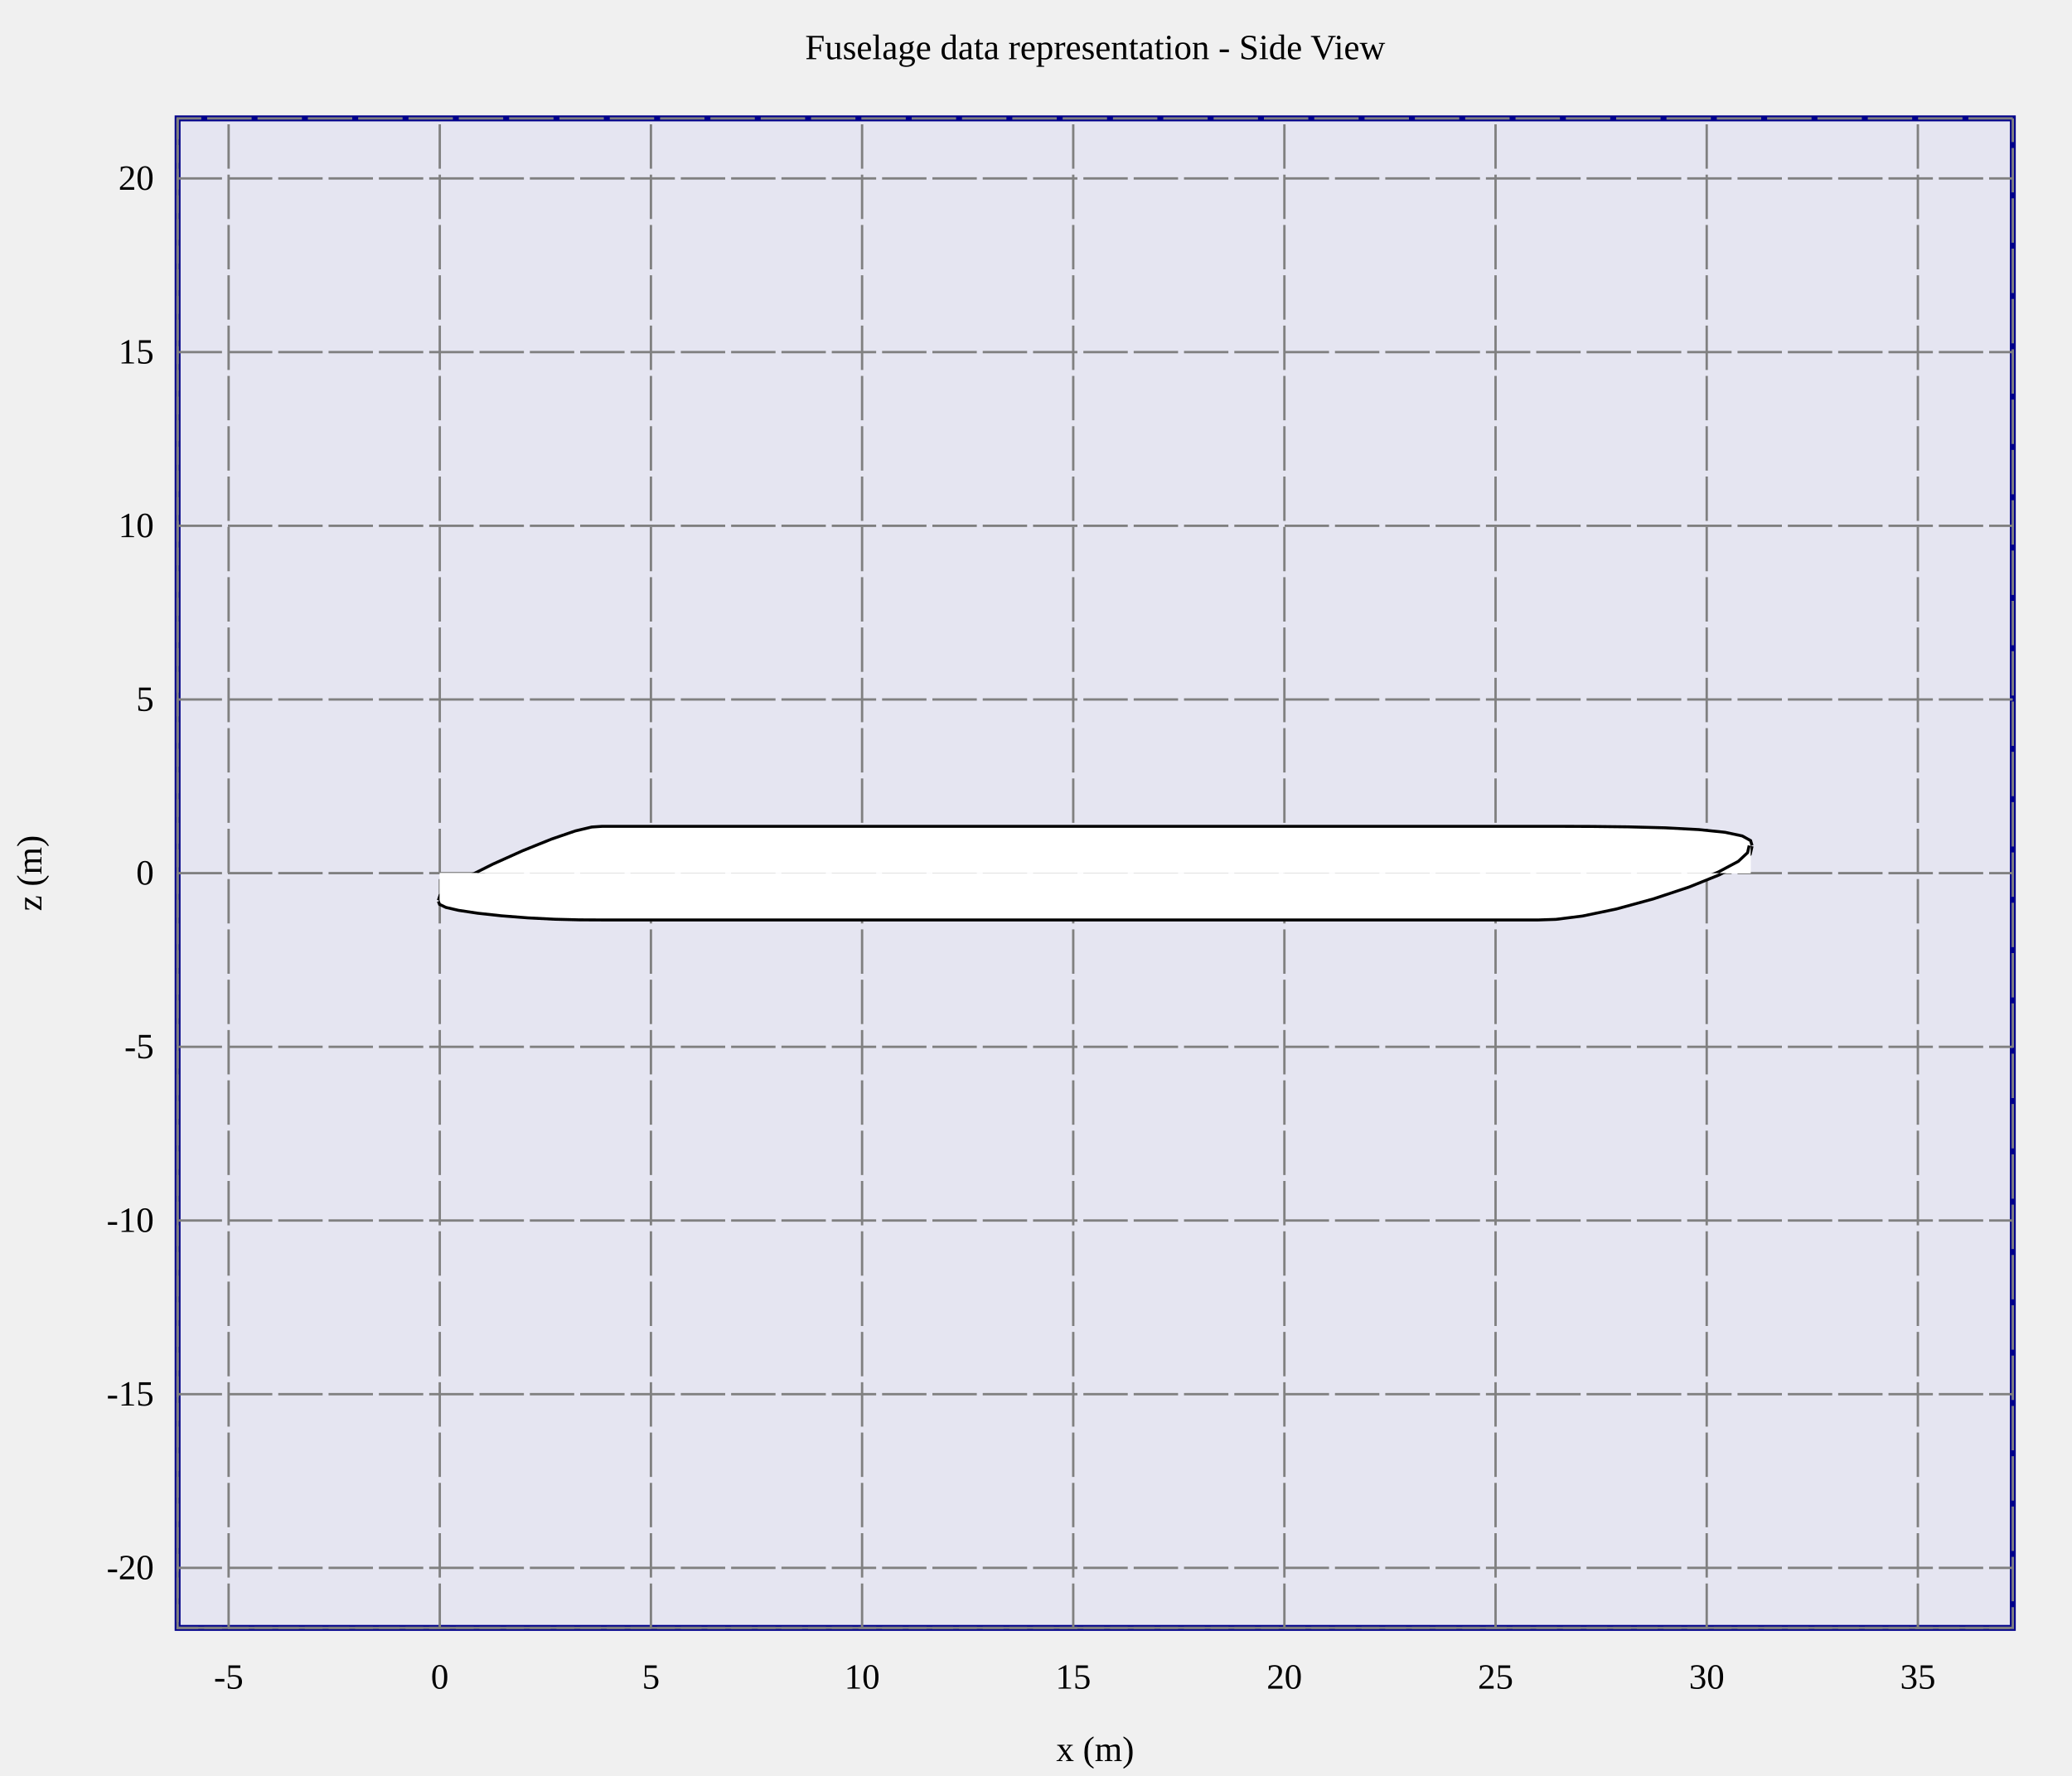
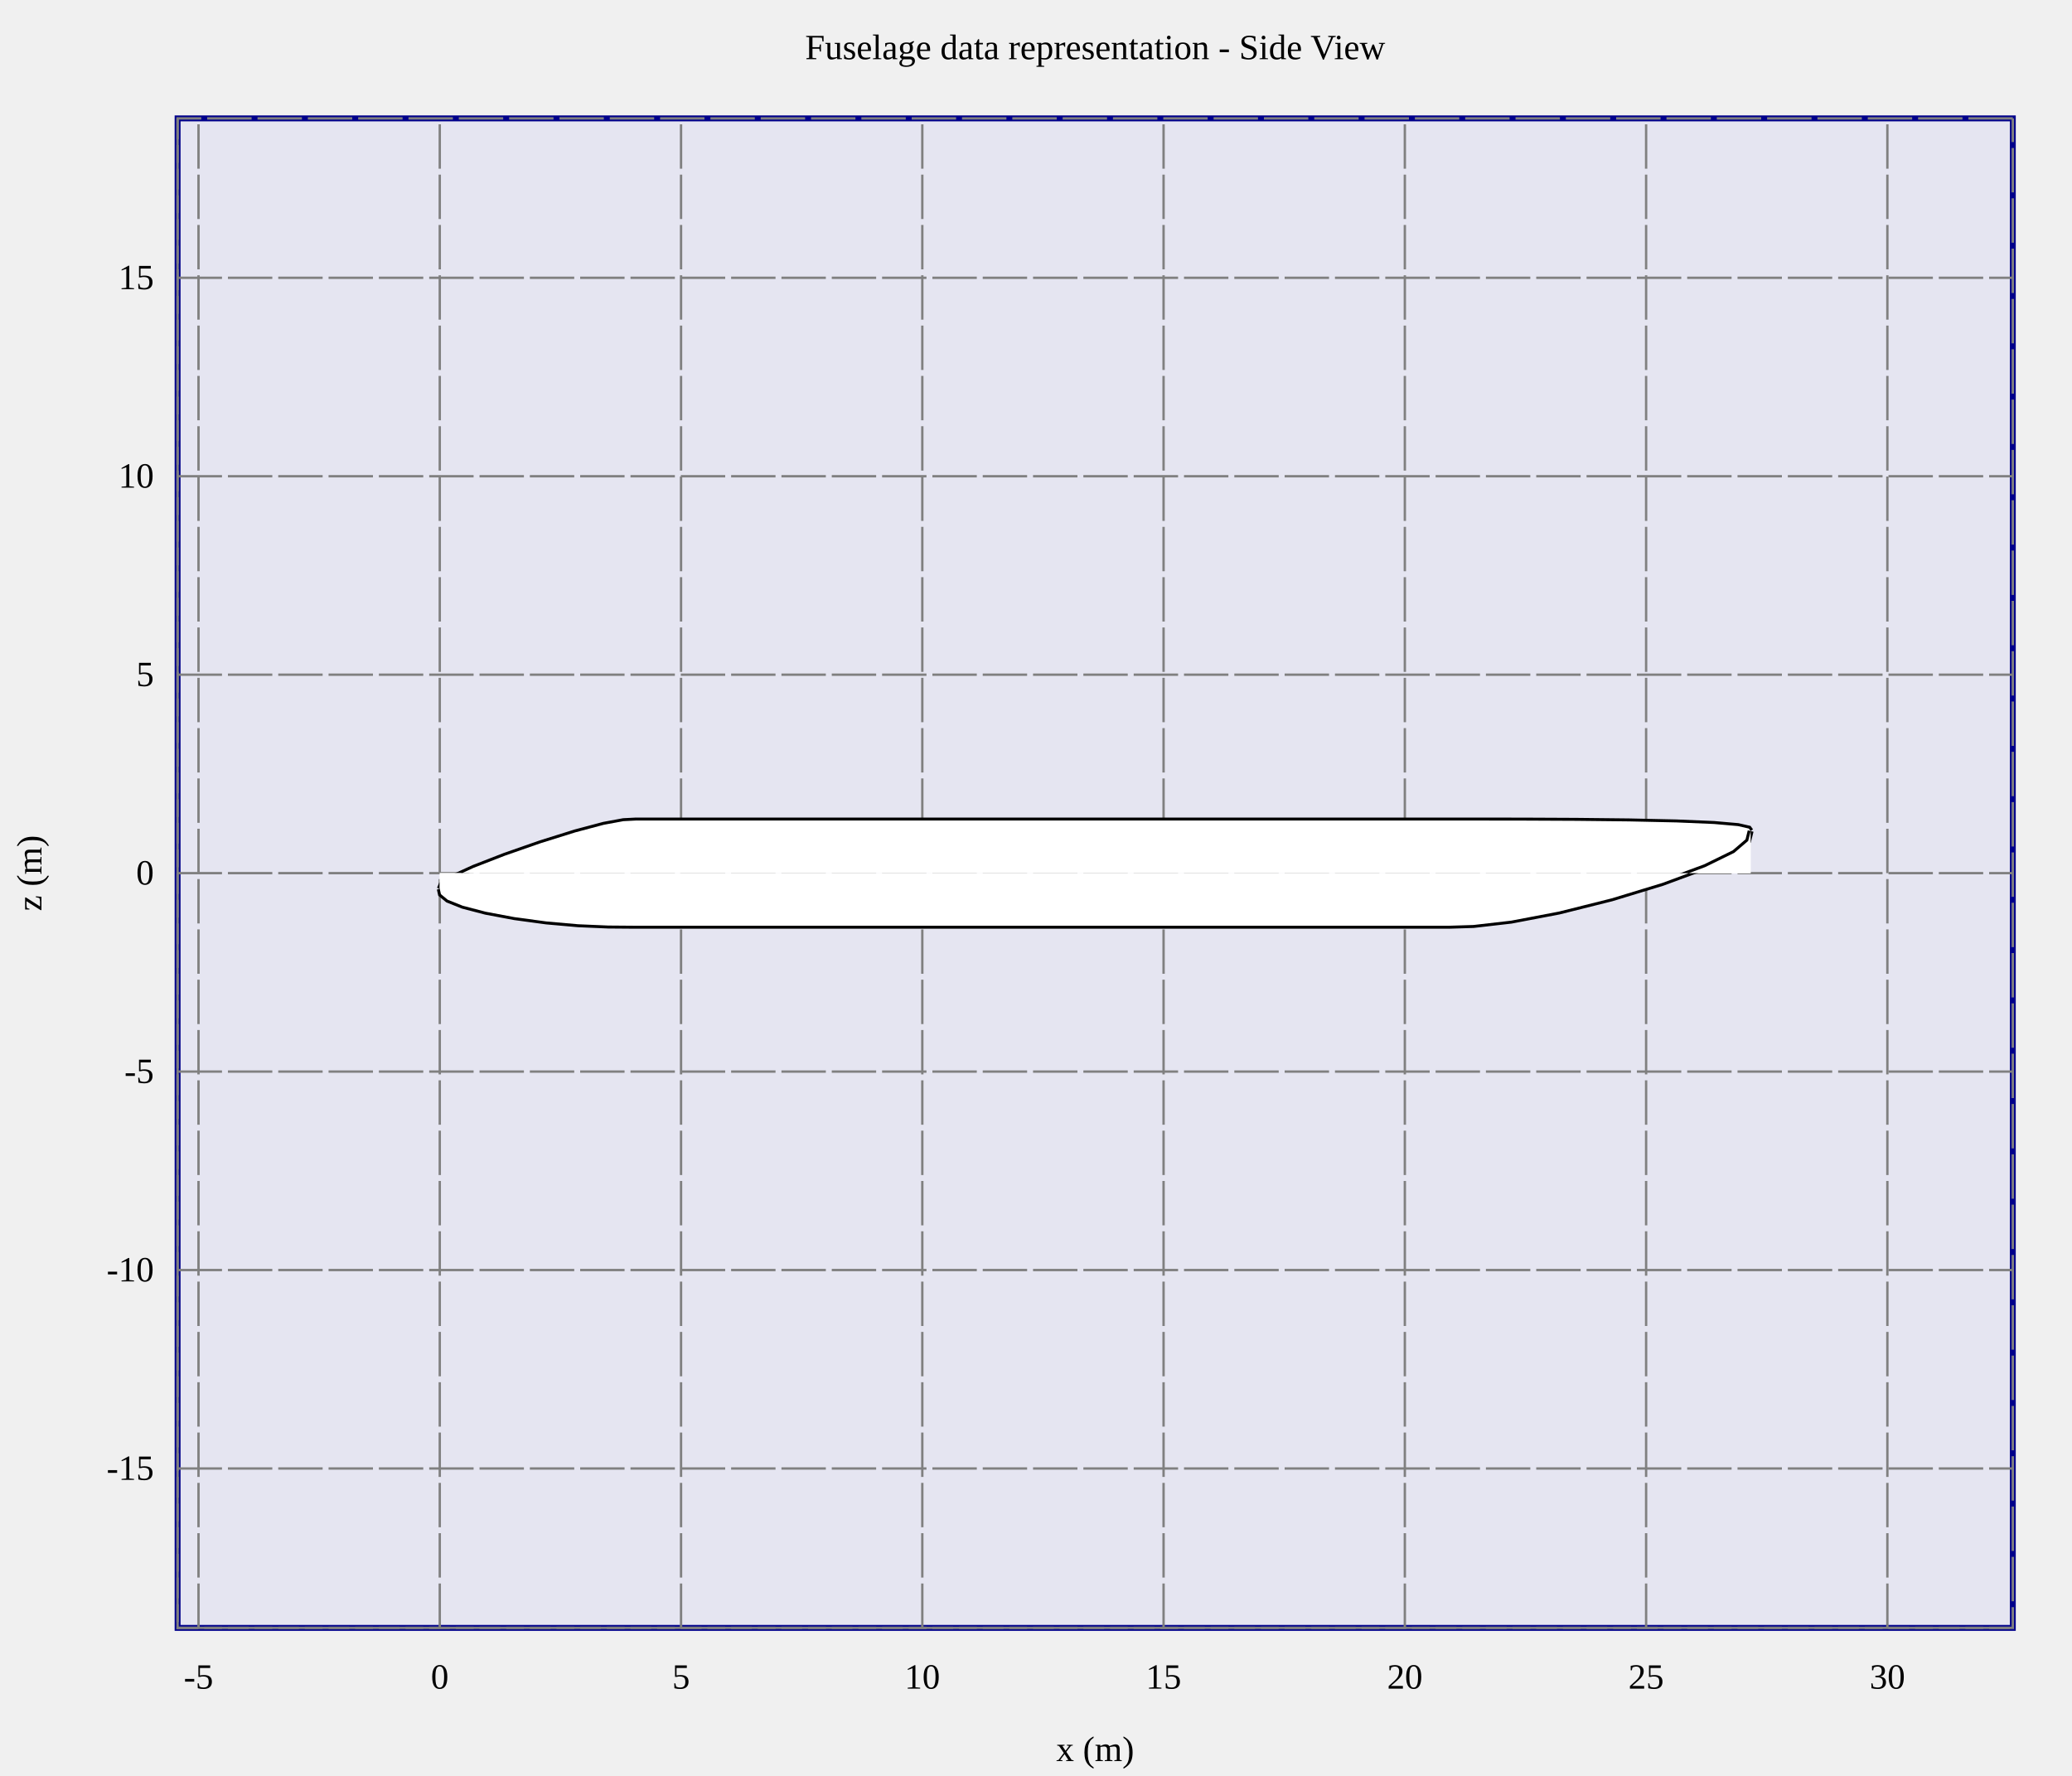
<svg xmlns="http://www.w3.org/2000/svg" id="svg" class="svg" width="700" height="600">
  <g id="page" width="700" height="600">
    <g id="graph" transform="translate(60,40)">
      <rect width="620" height="510" fill="blue" opacity="0.05" />
      <rect width="620" height="510" fill="none" opacity="1.0" style="stroke: darkblue; stroke-width: 2px;" />
      <g id="xAxis" class="axis" transform="translate(0,510)">
-         <g class="tick" transform="translate(17.2349,0)" style="opacity: 1;">
+         <g class="tick" transform="translate(7.061979,0)" style="opacity: 1;">
          <line y2="-510" x2="0" style="fill: none; stroke: rgb(128, 128, 128); stroke-width: 0.8px; stroke-dasharray: 15px, 2px; font-style: normal; font-variant-caps: normal; font-weight: normal; font-size: 10px; line-height: normal; font-family: sans-serif; shape-rendering: geometricprecision;" />
          <text dy=".71em" y="12" x="0" style="text-anchor: middle;">-5</text>
        </g>
        <g class="tick" transform="translate(88.57143,0)" style="opacity: 1;">
          <line y2="-510" x2="0" style="fill: none; stroke: rgb(128, 128, 128); stroke-width: 0.8px; stroke-dasharray: 15px, 2px; font-style: normal; font-variant-caps: normal; font-weight: normal; font-size: 10px; line-height: normal; font-family: sans-serif; shape-rendering: geometricprecision;" />
          <text dy=".71em" y="12" x="0" style="text-anchor: middle;">0</text>
        </g>
-         <g class="tick" transform="translate(159.908,0)" style="opacity: 1;">
+         <g class="tick" transform="translate(170.0809,0)" style="opacity: 1;">
          <line y2="-510" x2="0" style="fill: none; stroke: rgb(128, 128, 128); stroke-width: 0.8px; stroke-dasharray: 15px, 2px; font-style: normal; font-variant-caps: normal; font-weight: normal; font-size: 10px; line-height: normal; font-family: sans-serif; shape-rendering: geometricprecision;" />
          <text dy=".71em" y="12" x="0" style="text-anchor: middle;">5</text>
        </g>
-         <g class="tick" transform="translate(231.2445,0)" style="opacity: 1;">
+         <g class="tick" transform="translate(251.5903,0)" style="opacity: 1;">
          <line y2="-510" x2="0" style="fill: none; stroke: rgb(128, 128, 128); stroke-width: 0.8px; stroke-dasharray: 15px, 2px; font-style: normal; font-variant-caps: normal; font-weight: normal; font-size: 10px; line-height: normal; font-family: sans-serif; shape-rendering: geometricprecision;" />
          <text dy=".71em" y="12" x="0" style="text-anchor: middle;">10</text>
        </g>
-         <g class="tick" transform="translate(302.581,0)" style="opacity: 1;">
+         <g class="tick" transform="translate(333.0998,0)" style="opacity: 1;">
          <line y2="-510" x2="0" style="fill: none; stroke: rgb(128, 128, 128); stroke-width: 0.8px; stroke-dasharray: 15px, 2px; font-style: normal; font-variant-caps: normal; font-weight: normal; font-size: 10px; line-height: normal; font-family: sans-serif; shape-rendering: geometricprecision;" />
          <text dy=".71em" y="12" x="0" style="text-anchor: middle;">15</text>
        </g>
-         <g class="tick" transform="translate(373.9175,0)" style="opacity: 1;">
+         <g class="tick" transform="translate(414.6092,0)" style="opacity: 1;">
          <line y2="-510" x2="0" style="fill: none; stroke: rgb(128, 128, 128); stroke-width: 0.8px; stroke-dasharray: 15px, 2px; font-style: normal; font-variant-caps: normal; font-weight: normal; font-size: 10px; line-height: normal; font-family: sans-serif; shape-rendering: geometricprecision;" />
          <text dy=".71em" y="12" x="0" style="text-anchor: middle;">20</text>
        </g>
-         <g class="tick" transform="translate(445.2541,0)" style="opacity: 1;">
+         <g class="tick" transform="translate(496.1187,0)" style="opacity: 1;">
          <line y2="-510" x2="0" style="fill: none; stroke: rgb(128, 128, 128); stroke-width: 0.8px; stroke-dasharray: 15px, 2px; font-style: normal; font-variant-caps: normal; font-weight: normal; font-size: 10px; line-height: normal; font-family: sans-serif; shape-rendering: geometricprecision;" />
          <text dy=".71em" y="12" x="0" style="text-anchor: middle;">25</text>
        </g>
-         <g class="tick" transform="translate(516.5906,0)" style="opacity: 1;">
+         <g class="tick" transform="translate(577.6281,0)" style="opacity: 1;">
          <line y2="-510" x2="0" style="fill: none; stroke: rgb(128, 128, 128); stroke-width: 0.8px; stroke-dasharray: 15px, 2px; font-style: normal; font-variant-caps: normal; font-weight: normal; font-size: 10px; line-height: normal; font-family: sans-serif; shape-rendering: geometricprecision;" />
          <text dy=".71em" y="12" x="0" style="text-anchor: middle;">30</text>
-         </g>
-         <g class="tick" transform="translate(587.9271,0)" style="opacity: 1;">
-           <line y2="-510" x2="0" style="fill: none; stroke: rgb(128, 128, 128); stroke-width: 0.8px; stroke-dasharray: 15px, 2px; font-style: normal; font-variant-caps: normal; font-weight: normal; font-size: 10px; line-height: normal; font-family: sans-serif; shape-rendering: geometricprecision;" />
-           <text dy=".71em" y="12" x="0" style="text-anchor: middle;">35</text>
        </g>
        <path class="domain" d="M0,-510V0H620V-510" style="fill: none; stroke: rgb(128, 128, 128); stroke-width: 0.8px; stroke-dasharray: 15px, 2px; font-style: normal; font-variant-caps: normal; font-weight: normal; font-size: 10px; line-height: normal; font-family: sans-serif; shape-rendering: geometricprecision;" />
      </g>
      <g id="yAxis" class="axis">
-         <g class="tick" transform="translate(0,489.7202)" style="opacity: 1;">
-           <line x2="620" y2="0" style="fill: none; stroke: rgb(128, 128, 128); stroke-dasharray: 15px, 2px; stroke-width: 0.8px; shape-rendering: geometricprecision;" />
-           <text dy=".32em" x="-8" y="0" style="text-anchor: end;">-20</text>
-         </g>
-         <g class="tick" transform="translate(0,431.0401)" style="opacity: 1;">
+         <g class="tick" transform="translate(0,456.1443)" style="opacity: 1;">
          <line x2="620" y2="0" style="fill: none; stroke: rgb(128, 128, 128); stroke-dasharray: 15px, 2px; stroke-width: 0.8px; shape-rendering: geometricprecision;" />
          <text dy=".32em" x="-8" y="0" style="text-anchor: end;">-15</text>
        </g>
-         <g class="tick" transform="translate(0,372.3601)" style="opacity: 1;">
+         <g class="tick" transform="translate(0,389.0962)" style="opacity: 1;">
          <line x2="620" y2="0" style="fill: none; stroke: rgb(128, 128, 128); stroke-dasharray: 15px, 2px; stroke-width: 0.8px; shape-rendering: geometricprecision;" />
          <text dy=".32em" x="-8" y="0" style="text-anchor: end;">-10</text>
        </g>
-         <g class="tick" transform="translate(0,313.68)" style="opacity: 1;">
+         <g class="tick" transform="translate(0,322.0481)" style="opacity: 1;">
          <line x2="620" y2="0" style="fill: none; stroke: rgb(128, 128, 128); stroke-dasharray: 15px, 2px; stroke-width: 0.8px; shape-rendering: geometricprecision;" />
          <text dy=".32em" x="-8" y="0" style="text-anchor: end;">-5</text>
        </g>
        <g class="tick" transform="translate(0,255)" style="opacity: 1;">
          <line x2="620" y2="0" style="fill: none; stroke: rgb(128, 128, 128); stroke-dasharray: 15px, 2px; stroke-width: 0.8px; shape-rendering: geometricprecision;" />
          <text dy=".32em" x="-8" y="0" style="text-anchor: end;">0</text>
        </g>
-         <g class="tick" transform="translate(0,196.32)" style="opacity: 1;">
+         <g class="tick" transform="translate(0,187.9519)" style="opacity: 1;">
          <line x2="620" y2="0" style="fill: none; stroke: rgb(128, 128, 128); stroke-dasharray: 15px, 2px; stroke-width: 0.8px; shape-rendering: geometricprecision;" />
          <text dy=".32em" x="-8" y="0" style="text-anchor: end;">5</text>
        </g>
-         <g class="tick" transform="translate(0,137.6399)" style="opacity: 1;">
+         <g class="tick" transform="translate(0,120.9038)" style="opacity: 1;">
          <line x2="620" y2="0" style="fill: none; stroke: rgb(128, 128, 128); stroke-dasharray: 15px, 2px; stroke-width: 0.8px; shape-rendering: geometricprecision;" />
          <text dy=".32em" x="-8" y="0" style="text-anchor: end;">10</text>
        </g>
-         <g class="tick" transform="translate(0,78.95987)" style="opacity: 1;">
+         <g class="tick" transform="translate(0,53.85571)" style="opacity: 1;">
          <line x2="620" y2="0" style="fill: none; stroke: rgb(128, 128, 128); stroke-dasharray: 15px, 2px; stroke-width: 0.8px; shape-rendering: geometricprecision;" />
          <text dy=".32em" x="-8" y="0" style="text-anchor: end;">15</text>
-         </g>
-         <g class="tick" transform="translate(0,20.27982)" style="opacity: 1;">
-           <line x2="620" y2="0" style="fill: none; stroke: rgb(128, 128, 128); stroke-dasharray: 15px, 2px; stroke-width: 0.8px; shape-rendering: geometricprecision;" />
-           <text dy=".32em" x="-8" y="0" style="text-anchor: end;">20</text>
        </g>
        <path class="domain" d="M620,0H0V510H620" style="fill: none; stroke: rgb(128, 128, 128); stroke-dasharray: 15px, 2px; stroke-width: 0.8px; shape-rendering: geometricprecision;" />
      </g>
      <g id="xy" class="xy">
-         <path id="line" d="M88.571,264.354L89.082,262.786L91.986,260.319L98.063,256.74L106.784,252.374L116.82,247.866L126.537,243.948L134.505,241.219L139.996,239.914L143.486,239.685L236.683,239.685L342.083,239.685L459.686,239.685L467.356,239.687L477.878,239.723L490.095,239.86L502.573,240.187L513.855,240.783L522.719,241.694L528.43,242.91L530.997,244.341L531.429,245.787" class="line" style="fill:none; stroke:black; stroke-width:2" />
-         <path id="area" d="M88.571,264.354L89.082,262.786L91.986,260.319L98.063,256.74L106.784,252.374L116.82,247.866L126.537,243.948L134.505,241.219L139.996,239.914L143.486,239.685L236.683,239.685L342.083,239.685L459.686,239.685L467.356,239.687L477.878,239.723L490.095,239.86L502.573,240.187L513.855,240.783L522.719,241.694L528.43,242.91L530.997,244.341L531.429,245.787L531.429,255L530.997,255L528.43,255L522.719,255L513.855,255L502.573,255L490.095,255L477.878,255L467.356,255L459.686,255L342.083,255L236.683,255L143.486,255L139.996,255L134.505,255L126.537,255L116.82,255L106.784,255L98.063,255L91.986,255L89.082,255L88.571,255Z" class="area" style="fill:white;" opacity="1" />
+         <path id="line" d="M88.571,260.333L89.187,258.864L92.691,256.554L100.022,253.2L110.544,249.111L122.651,244.888L134.375,241.217L143.988,238.66L150.612,237.438L154.823,237.223L231.624,237.223L323.148,237.223L429.394,237.223L440.303,237.224L455.268,237.245L472.643,237.325L490.39,237.516L506.435,237.863L519.042,238.393L527.164,239.102L530.815,239.936L531.429,240.778" class="line" style="fill:none; stroke:black; stroke-width:2" />
+         <path id="area" d="M88.571,260.333L89.187,258.864L92.691,256.554L100.022,253.2L110.544,249.111L122.651,244.888L134.375,241.217L143.988,238.66L150.612,237.438L154.823,237.223L231.624,237.223L323.148,237.223L429.394,237.223L440.303,237.224L455.268,237.245L472.643,237.325L490.39,237.516L506.435,237.863L519.042,238.393L527.164,239.102L530.815,239.936L531.429,240.778L531.429,255L530.815,255L527.164,255L519.042,255L506.435,255L490.39,255L472.643,255L455.268,255L440.303,255L429.394,255L323.148,255L231.624,255L154.823,255L150.612,255L143.988,255L134.375,255L122.651,255L110.544,255L100.022,255L92.691,255L89.187,255L88.571,255Z" class="area" style="fill:white;" opacity="1" />
      </g>
      <g id="xy" class="xy">
-         <path id="line" d="M88.571,264.354L88.898,265.198L90.815,266.108L95.012,267.077L101.427,268.044L109.496,268.92L118.401,269.616L127.328,270.072L135.71,270.28L143.486,270.315L236.683,270.315L342.083,270.315L459.686,270.315L465.597,270.117L474.564,268.993L485.891,266.641L498.371,263.235L510.47,259.221L520.611,255.134L527.551,251.432L530.848,248.353L531.429,245.787" class="line" style="fill:none; stroke:black; stroke-width:2" />
-         <path id="area" d="M88.571,264.354L88.898,265.198L90.815,266.108L95.012,267.077L101.427,268.044L109.496,268.92L118.401,269.616L127.328,270.072L135.71,270.28L143.486,270.315L236.683,270.315L342.083,270.315L459.686,270.315L465.597,270.117L474.564,268.993L485.891,266.641L498.371,263.235L510.47,259.221L520.611,255.134L527.551,251.432L530.848,248.353L531.429,245.787L531.429,255L530.848,255L527.551,255L520.611,255L510.47,255L498.371,255L485.891,255L474.564,255L465.597,255L459.686,255L342.083,255L236.683,255L143.486,255L135.71,255L127.328,255L118.401,255L109.496,255L101.427,255L95.012,255L90.815,255L88.898,255L88.571,255Z" class="area" style="fill:white;" opacity="1" />
+         <path id="line" d="M88.571,260.333L88.965,262.095L91.278,263.995L96.342,266.017L104.082,268.035L113.816,269.864L124.56,271.318L135.329,272.269L145.442,272.703L154.823,272.777L231.624,272.777L323.148,272.777L429.394,272.777L437.802,272.518L450.554,271.052L466.664,267.984L484.414,263.54L501.621,258.304L516.044,252.972L525.913,248.143L530.603,244.125L531.429,240.778" class="line" style="fill:none; stroke:black; stroke-width:2" />
+         <path id="area" d="M88.571,260.333L88.965,262.095L91.278,263.995L96.342,266.017L104.082,268.035L113.816,269.864L124.56,271.318L135.329,272.269L145.442,272.703L154.823,272.777L231.624,272.777L323.148,272.777L429.394,272.777L437.802,272.518L450.554,271.052L466.664,267.984L484.414,263.54L501.621,258.304L516.044,252.972L525.913,248.143L530.603,244.125L531.429,240.778L531.429,255L530.603,255L525.913,255L516.044,255L501.621,255L484.414,255L466.664,255L450.554,255L437.802,255L429.394,255L323.148,255L231.624,255L154.823,255L145.442,255L135.329,255L124.56,255L113.816,255L104.082,255L96.342,255L91.278,255L88.965,255L88.571,255Z" class="area" style="fill:white;" opacity="1" />
      </g>
    </g>
  </g>
  <text class="x label" text-anchor="middle" x="370" y="595">x (m)</text>
  <text class="y label" text-anchor="middle" x="-295" y="5" dy=".75em" transform="rotate(-90)">z (m)</text>
  <text class="title" text-anchor="middle" x="370" y="20">Fuselage data representation - Side View</text>
</svg>
